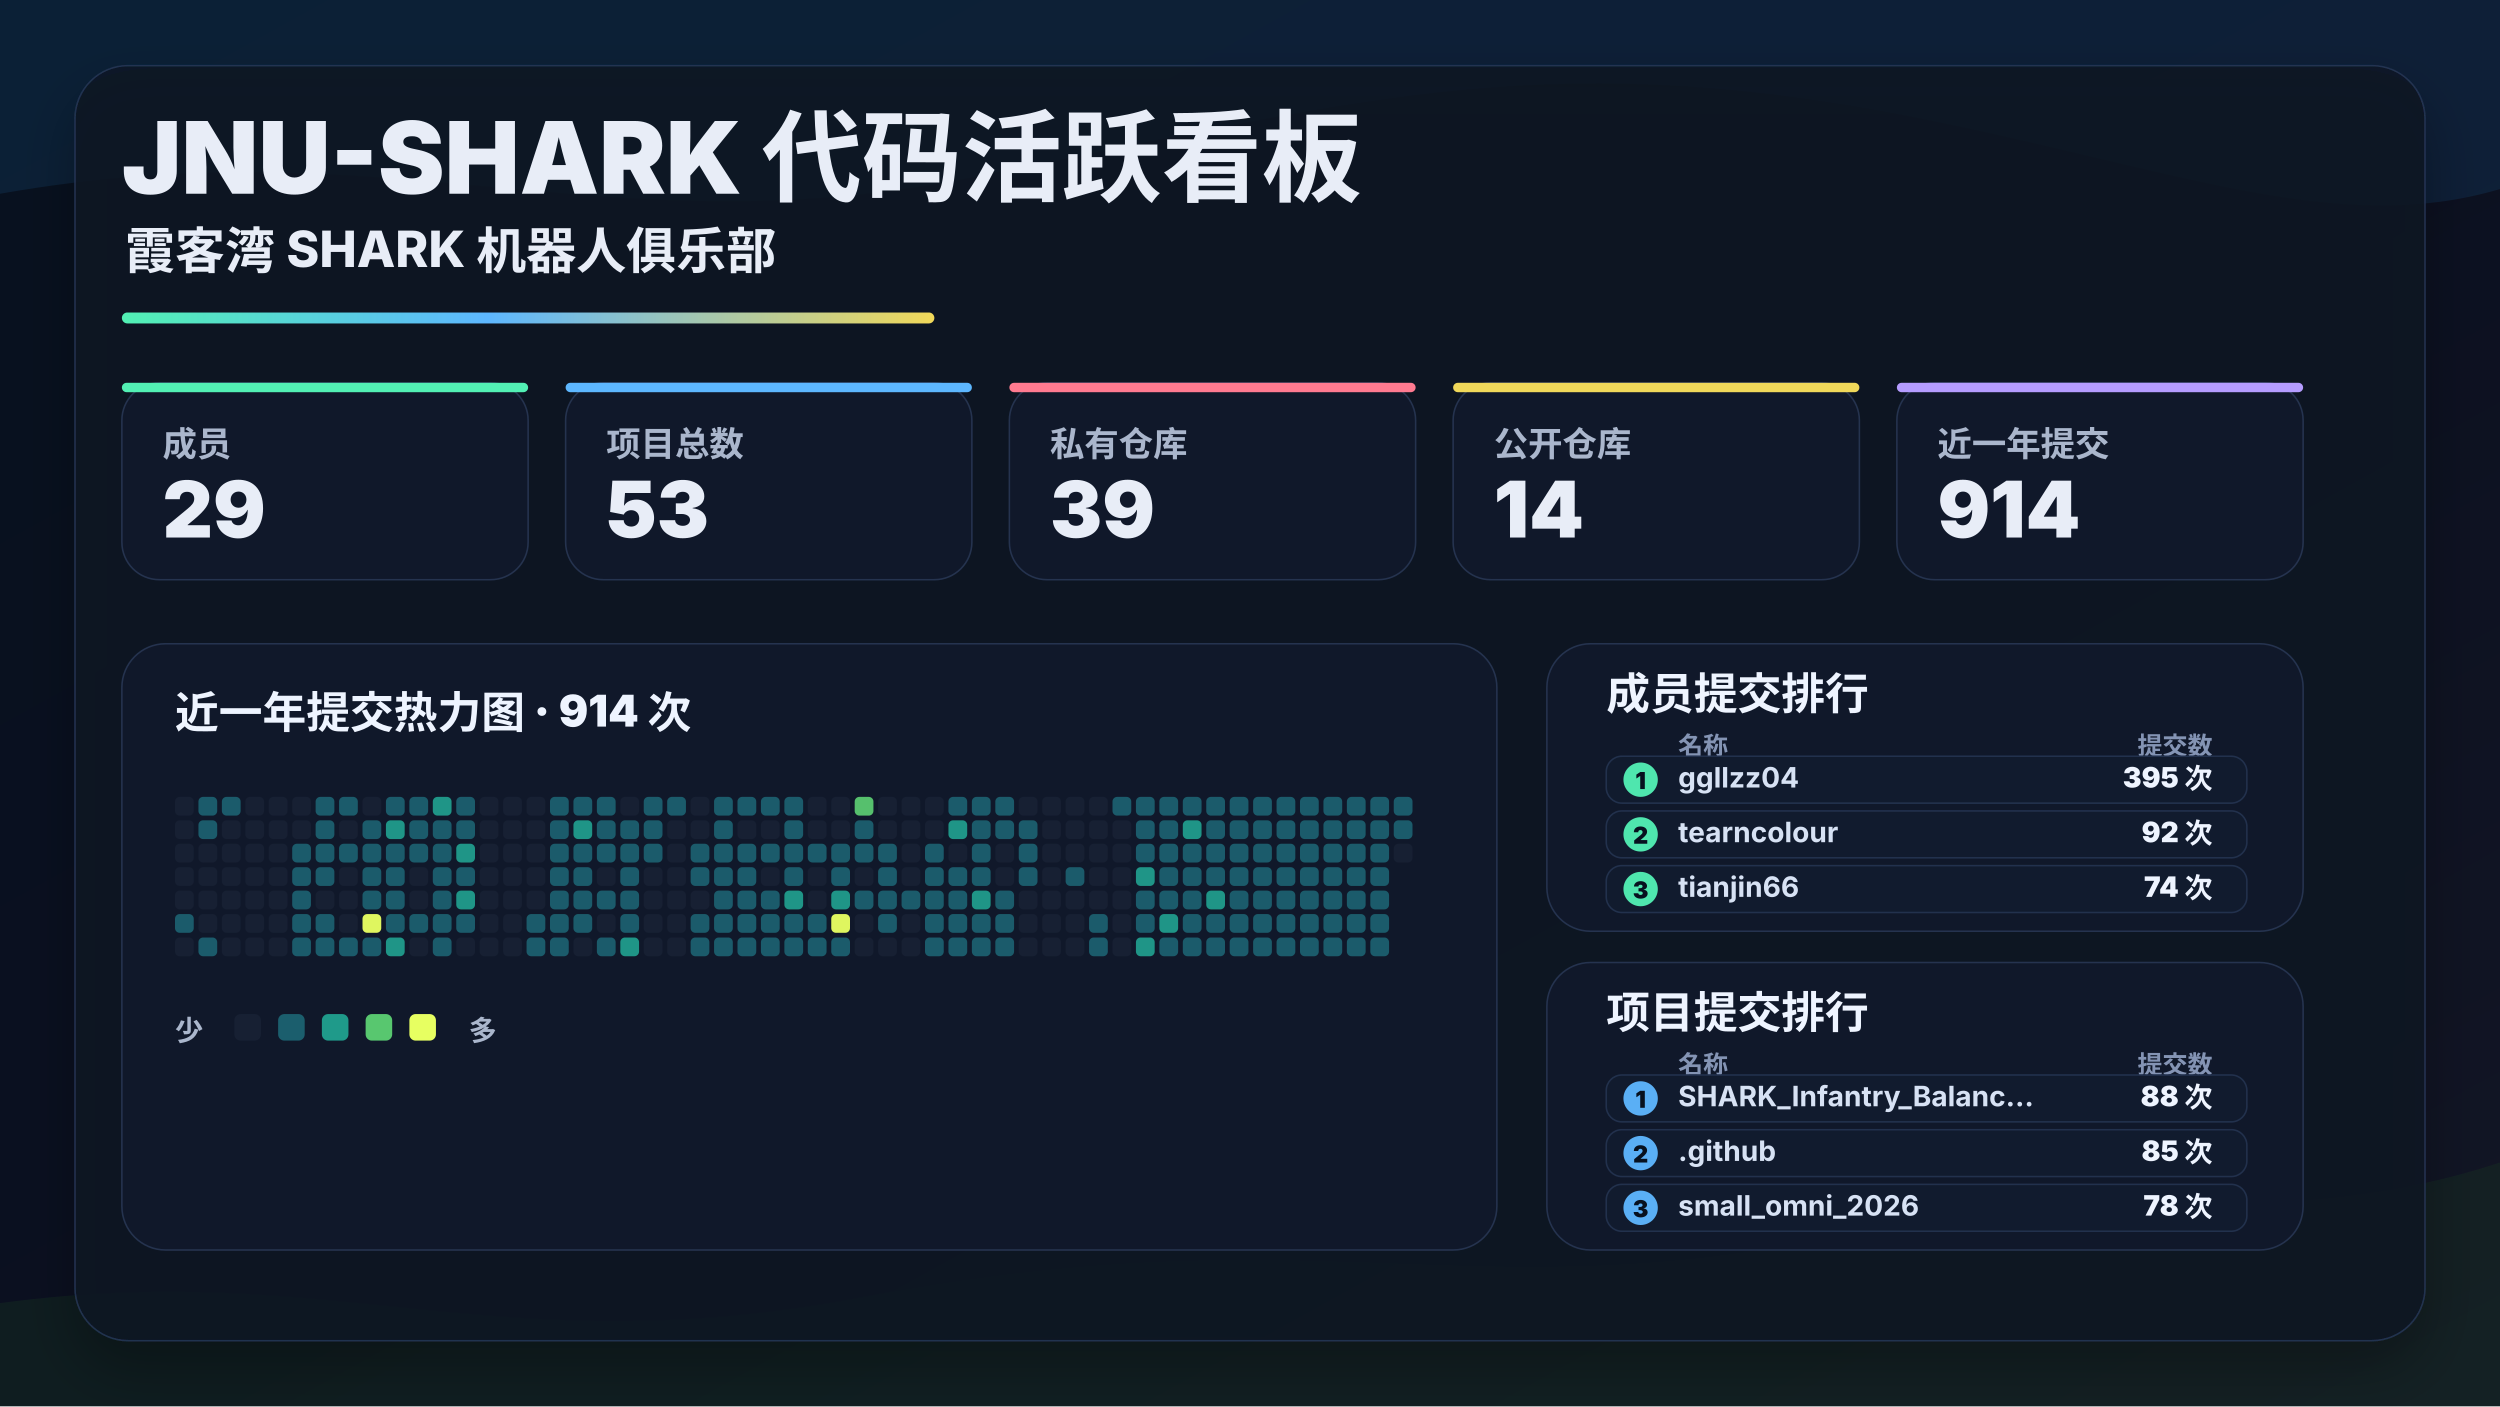
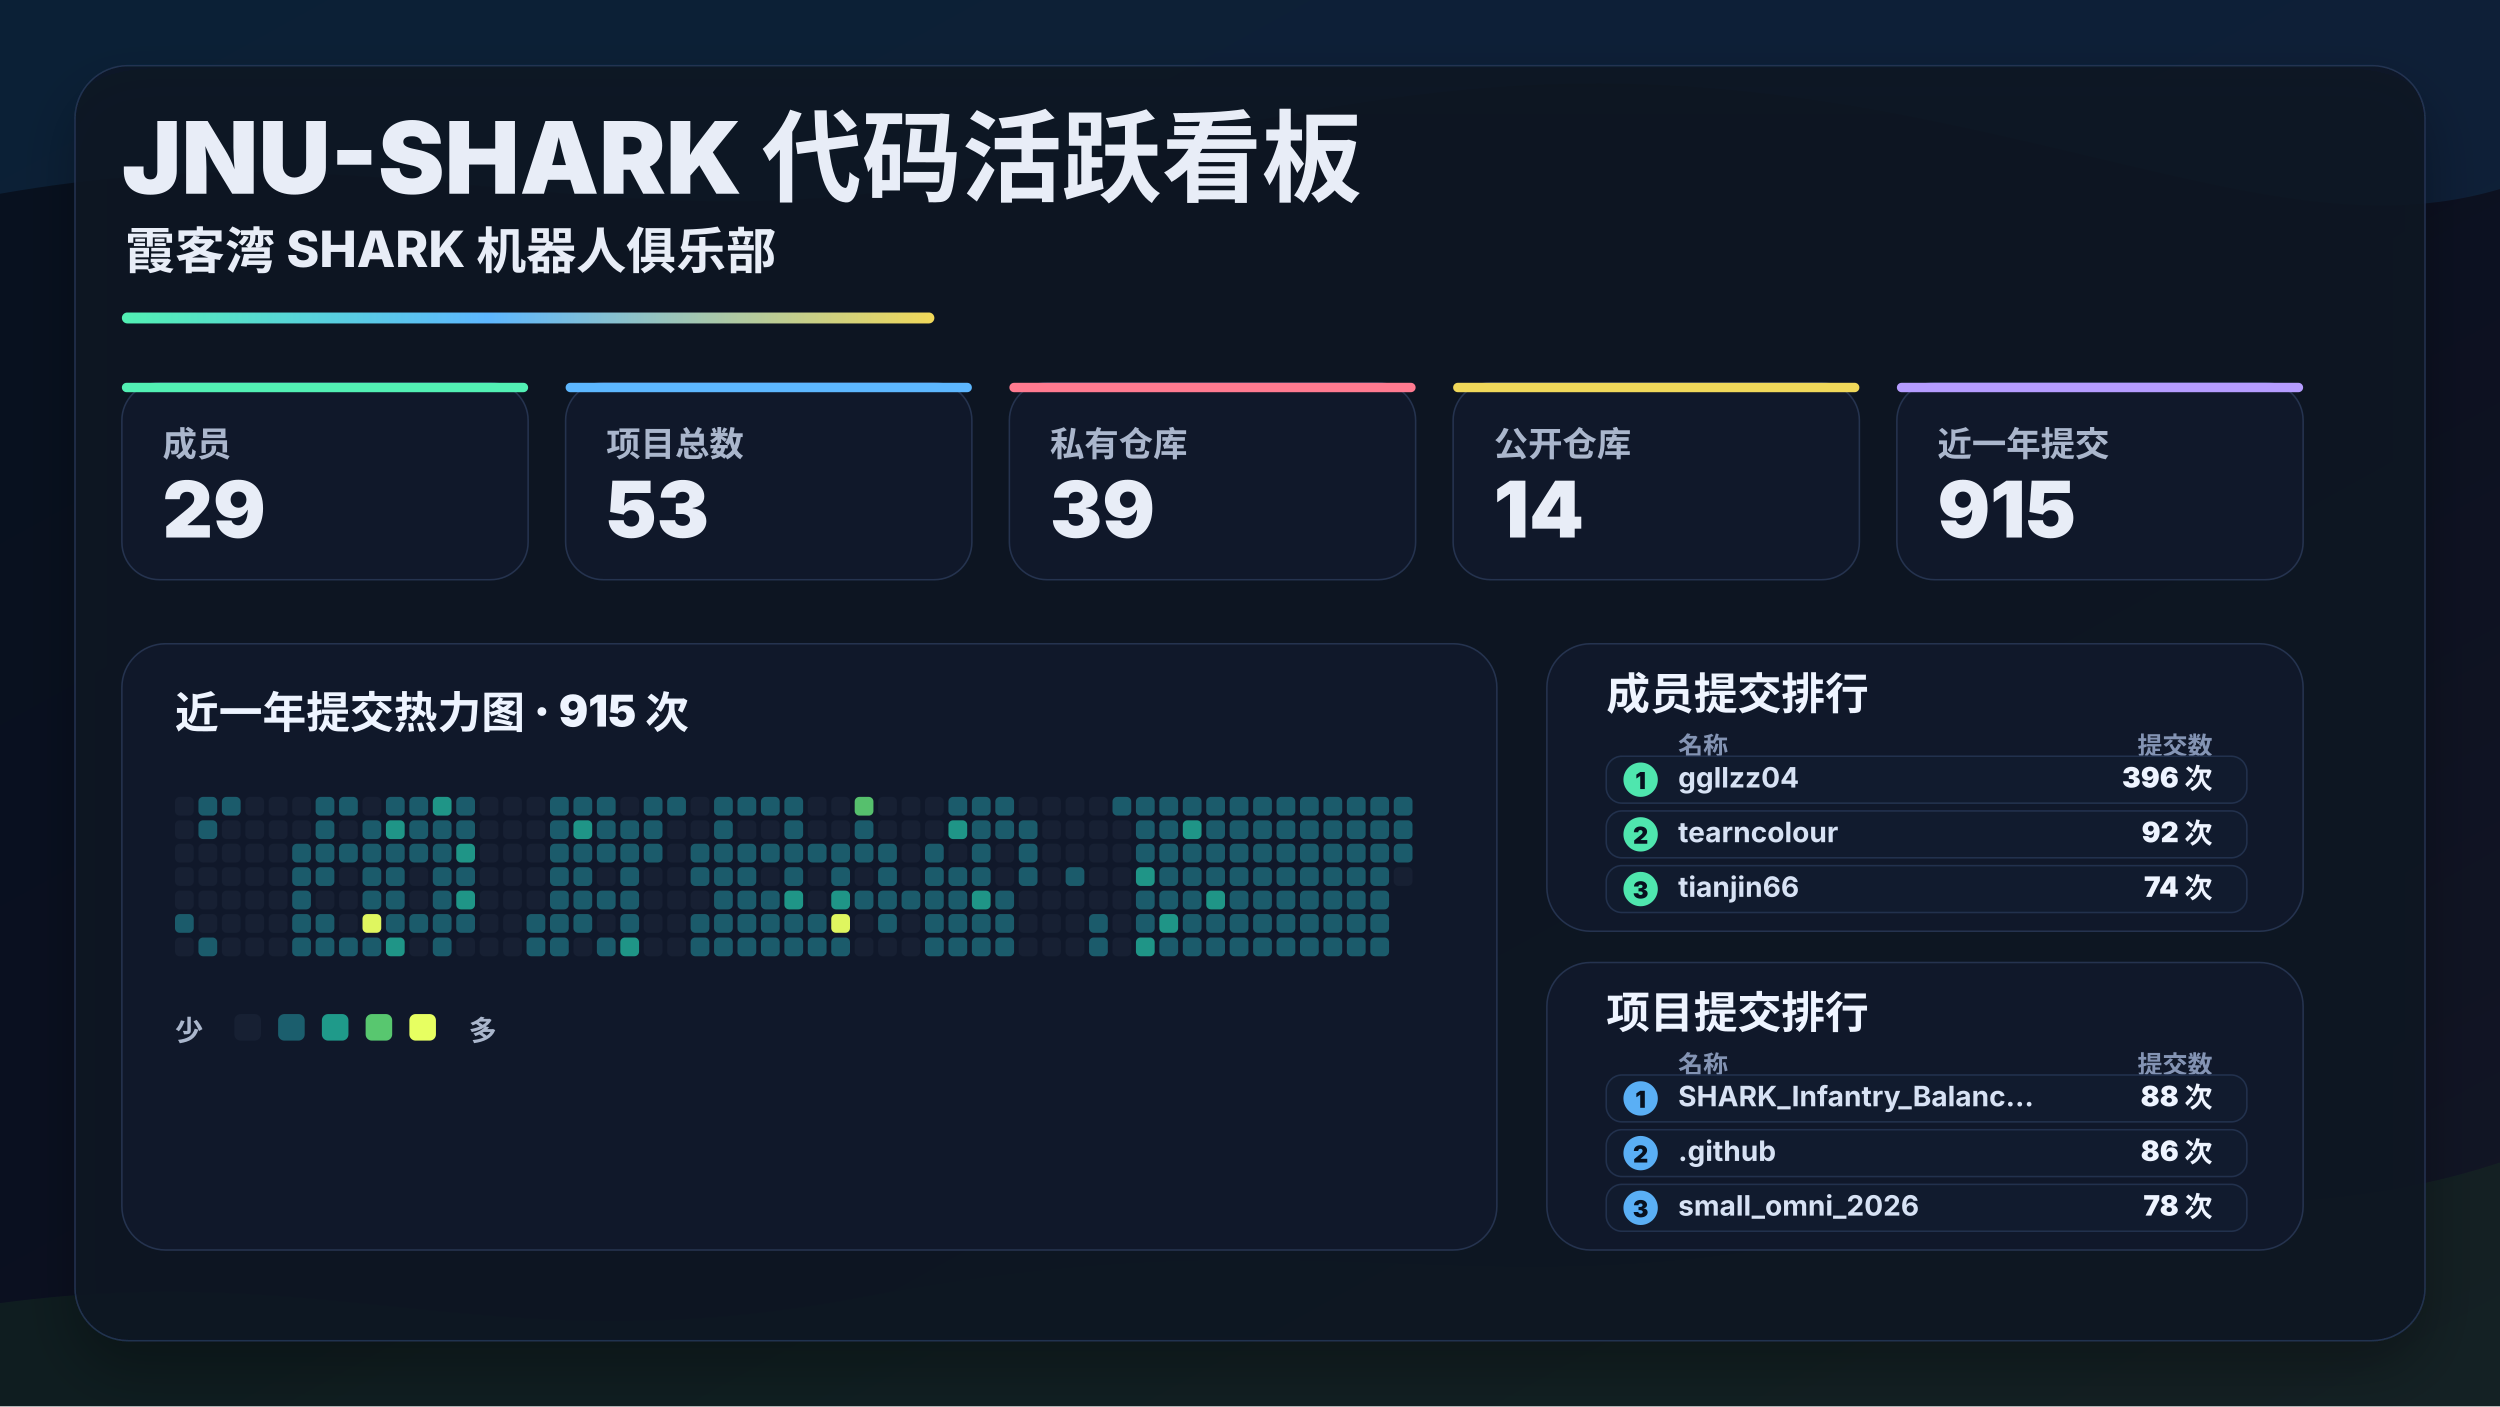
<svg xmlns="http://www.w3.org/2000/svg" width="1600" height="900" viewBox="0 0 1600 900" role="img" aria-labelledby="title desc">
  <defs>
    <linearGradient id="bg" x1="0" y1="0" x2="1" y2="1">
      <stop offset="0" stop-color="#07111f" />
      <stop offset="0.52" stop-color="#0b1020" />
      <stop offset="1" stop-color="#131625" />
    </linearGradient>
    <linearGradient id="hero" x1="0" y1="0" x2="1" y2="0">
      <stop offset="0" stop-color="#52f0b4" />
      <stop offset="0.45" stop-color="#5db7ff" />
      <stop offset="1" stop-color="#f0d85a" />
    </linearGradient>
    <filter id="softShadow" x="-10%" y="-10%" width="120%" height="120%">
      <feDropShadow dx="0" dy="18" stdDeviation="18" flood-color="#000000" flood-opacity="0.32" />
    </filter>
  </defs>
  <style>
    text { font-family: Inter, ui-sans-serif, system-ui, -apple-system, BlinkMacSystemFont, "Segoe UI", "PingFang SC", "Microsoft YaHei", sans-serif; fill: #e8edf7; }
    .title { font-size: 64px; font-weight: 900; letter-spacing: 0; }
    .subtitle { font-size: 32px; font-weight: 780; fill: #e8edf7; }
    .label { font-size: 22px; fill: #aab6cc; font-weight: 760; }
    .stat { font-size: 50px; font-weight: 900; }
    .section-title { font-size: 28px; font-weight: 860; fill: #eef4ff; }
    .table-head { font-size: 16px; fill: #8494b4; font-weight: 720; }
    .row-name { font-size: 18px; fill: #d7e2f4; font-weight: 720; }
    .row-value { font-size: 18px; fill: #eef4ff; font-weight: 860; }
    .rank { font-size: 15px; fill: #07111f; font-weight: 900; }
    .tiny { font-size: 18px; fill: #aab6cc; font-weight: 620; }
  </style>
  <rect width="1600" height="900" fill="url(#bg)" />
  <path d="M0 124 C250 80 385 160 620 114 C860 67 982 28 1220 74 C1392 108 1495 152 1600 121 L1600 0 L0 0 Z" fill="#12385c" opacity="0.38" />
  <path d="M0 834 C216 805 318 875 553 830 C835 776 935 837 1160 794 C1350 758 1464 789 1600 744 L1600 900 L0 900 Z" fill="#173622" opacity="0.36" />
  <g filter="url(#softShadow)">
    <rect x="48" y="42" width="1504" height="816" rx="34" fill="#0b1324" opacity="0.88" stroke="#263654" />
  </g>
  <text x="78" y="124" class="title">JNU-SHARK 代码活跃看板</text>
  <text x="80" y="172" class="subtitle">霞客湾 SHARK 机器人俱乐部</text>
  <rect x="78" y="200" width="520" height="7" rx="3.5" fill="url(#hero)" />
  <g>
    <rect x="78" y="245" width="260" height="126" rx="24" fill="#10182a" stroke="#25334f" />
    <rect x="78" y="245" width="260" height="6" rx="3" fill="#52f0b4" />
    <text x="104" y="292" class="label">成员</text>
    <text x="104" y="344" class="stat">29</text>
  </g>
  <g>
    <rect x="362" y="245" width="260" height="126" rx="24" fill="#10182a" stroke="#25334f" />
    <rect x="362" y="245" width="260" height="6" rx="3" fill="#5db7ff" />
    <text x="388" y="292" class="label">项目总数</text>
    <text x="388" y="344" class="stat">53</text>
  </g>
  <g>
    <rect x="646" y="245" width="260" height="126" rx="24" fill="#10182a" stroke="#25334f" />
    <rect x="646" y="245" width="260" height="6" rx="3" fill="#ff7a90" />
    <text x="672" y="292" class="label">私有仓库</text>
    <text x="672" y="344" class="stat">39</text>
  </g>
  <g>
    <rect x="930" y="245" width="260" height="126" rx="24" fill="#10182a" stroke="#25334f" />
    <rect x="930" y="245" width="260" height="6" rx="3" fill="#f0d85a" />
    <text x="956" y="292" class="label">公开仓库</text>
    <text x="956" y="344" class="stat">14</text>
  </g>
  <g>
    <rect x="1214" y="245" width="260" height="126" rx="24" fill="#10182a" stroke="#25334f" />
    <rect x="1214" y="245" width="260" height="6" rx="3" fill="#b59cff" />
    <text x="1240" y="292" class="label">近一年提交</text>
-     <text x="1240" y="344" class="stat">914</text>
+     <text x="1240" y="344" class="stat">915</text>
  </g>
  <rect x="78" y="412" width="880" height="388" rx="28" fill="#10182a" stroke="#25334f" />
-   <text x="112" y="466" class="section-title">近一年提交热力图 · 914 次</text>
+   <text x="112" y="466" class="section-title">近一年提交热力图 · 915 次</text>
  <rect x="112" y="510" width="12" height="12" rx="3" fill="#172033" opacity="0.96" />
  <rect x="112" y="525" width="12" height="12" rx="3" fill="#172033" opacity="0.96" />
  <rect x="112" y="540" width="12" height="12" rx="3" fill="#172033" opacity="0.96" />
  <rect x="112" y="555" width="12" height="12" rx="3" fill="#172033" opacity="0.96" />
  <rect x="112" y="570" width="12" height="12" rx="3" fill="#172033" opacity="0.96" />
  <rect x="112" y="585" width="12" height="12" rx="3" fill="#1b5e6d" opacity="0.96" />
  <rect x="112" y="600" width="12" height="12" rx="3" fill="#172033" opacity="0.96" />
  <rect x="127" y="510" width="12" height="12" rx="3" fill="#1b5e6d" opacity="0.96" />
  <rect x="127" y="525" width="12" height="12" rx="3" fill="#1b5e6d" opacity="0.96" />
  <rect x="127" y="540" width="12" height="12" rx="3" fill="#172033" opacity="0.96" />
  <rect x="127" y="555" width="12" height="12" rx="3" fill="#172033" opacity="0.96" />
  <rect x="127" y="570" width="12" height="12" rx="3" fill="#172033" opacity="0.96" />
  <rect x="127" y="585" width="12" height="12" rx="3" fill="#172033" opacity="0.96" />
  <rect x="127" y="600" width="12" height="12" rx="3" fill="#1b5e6d" opacity="0.96" />
  <rect x="142" y="510" width="12" height="12" rx="3" fill="#1b5e6d" opacity="0.96" />
  <rect x="142" y="525" width="12" height="12" rx="3" fill="#172033" opacity="0.96" />
  <rect x="142" y="540" width="12" height="12" rx="3" fill="#172033" opacity="0.96" />
  <rect x="142" y="555" width="12" height="12" rx="3" fill="#172033" opacity="0.96" />
  <rect x="142" y="570" width="12" height="12" rx="3" fill="#172033" opacity="0.96" />
  <rect x="142" y="585" width="12" height="12" rx="3" fill="#172033" opacity="0.96" />
  <rect x="142" y="600" width="12" height="12" rx="3" fill="#172033" opacity="0.96" />
  <rect x="157" y="510" width="12" height="12" rx="3" fill="#172033" opacity="0.96" />
  <rect x="157" y="525" width="12" height="12" rx="3" fill="#172033" opacity="0.96" />
  <rect x="157" y="540" width="12" height="12" rx="3" fill="#172033" opacity="0.96" />
  <rect x="157" y="555" width="12" height="12" rx="3" fill="#172033" opacity="0.96" />
  <rect x="157" y="570" width="12" height="12" rx="3" fill="#172033" opacity="0.96" />
  <rect x="157" y="585" width="12" height="12" rx="3" fill="#172033" opacity="0.96" />
  <rect x="157" y="600" width="12" height="12" rx="3" fill="#172033" opacity="0.96" />
  <rect x="172" y="510" width="12" height="12" rx="3" fill="#172033" opacity="0.96" />
  <rect x="172" y="525" width="12" height="12" rx="3" fill="#172033" opacity="0.96" />
  <rect x="172" y="540" width="12" height="12" rx="3" fill="#172033" opacity="0.96" />
  <rect x="172" y="555" width="12" height="12" rx="3" fill="#172033" opacity="0.96" />
  <rect x="172" y="570" width="12" height="12" rx="3" fill="#172033" opacity="0.96" />
  <rect x="172" y="585" width="12" height="12" rx="3" fill="#172033" opacity="0.96" />
  <rect x="172" y="600" width="12" height="12" rx="3" fill="#172033" opacity="0.96" />
  <rect x="187" y="510" width="12" height="12" rx="3" fill="#172033" opacity="0.96" />
  <rect x="187" y="525" width="12" height="12" rx="3" fill="#172033" opacity="0.96" />
  <rect x="187" y="540" width="12" height="12" rx="3" fill="#1b5e6d" opacity="0.96" />
  <rect x="187" y="555" width="12" height="12" rx="3" fill="#1b5e6d" opacity="0.96" />
  <rect x="187" y="570" width="12" height="12" rx="3" fill="#1b5e6d" opacity="0.96" />
  <rect x="187" y="585" width="12" height="12" rx="3" fill="#1b5e6d" opacity="0.96" />
  <rect x="187" y="600" width="12" height="12" rx="3" fill="#1b5e6d" opacity="0.96" />
  <rect x="202" y="510" width="12" height="12" rx="3" fill="#1b5e6d" opacity="0.96" />
  <rect x="202" y="525" width="12" height="12" rx="3" fill="#1b5e6d" opacity="0.96" />
  <rect x="202" y="540" width="12" height="12" rx="3" fill="#1b5e6d" opacity="0.96" />
  <rect x="202" y="555" width="12" height="12" rx="3" fill="#1b5e6d" opacity="0.96" />
  <rect x="202" y="570" width="12" height="12" rx="3" fill="#172033" opacity="0.96" />
  <rect x="202" y="585" width="12" height="12" rx="3" fill="#1b5e6d" opacity="0.96" />
  <rect x="202" y="600" width="12" height="12" rx="3" fill="#1b5e6d" opacity="0.96" />
  <rect x="217" y="510" width="12" height="12" rx="3" fill="#1b5e6d" opacity="0.96" />
  <rect x="217" y="525" width="12" height="12" rx="3" fill="#172033" opacity="0.96" />
  <rect x="217" y="540" width="12" height="12" rx="3" fill="#1b5e6d" opacity="0.96" />
  <rect x="217" y="555" width="12" height="12" rx="3" fill="#172033" opacity="0.96" />
  <rect x="217" y="570" width="12" height="12" rx="3" fill="#172033" opacity="0.96" />
  <rect x="217" y="585" width="12" height="12" rx="3" fill="#172033" opacity="0.96" />
  <rect x="217" y="600" width="12" height="12" rx="3" fill="#1b5e6d" opacity="0.96" />
  <rect x="232" y="510" width="12" height="12" rx="3" fill="#172033" opacity="0.96" />
  <rect x="232" y="525" width="12" height="12" rx="3" fill="#1b5e6d" opacity="0.96" />
  <rect x="232" y="540" width="12" height="12" rx="3" fill="#1b5e6d" opacity="0.96" />
  <rect x="232" y="555" width="12" height="12" rx="3" fill="#1b5e6d" opacity="0.96" />
  <rect x="232" y="570" width="12" height="12" rx="3" fill="#1b5e6d" opacity="0.96" />
  <rect x="232" y="585" width="12" height="12" rx="3" fill="#e7ff61" opacity="0.96" />
  <rect x="232" y="600" width="12" height="12" rx="3" fill="#1b5e6d" opacity="0.96" />
  <rect x="247" y="510" width="12" height="12" rx="3" fill="#1b5e6d" opacity="0.96" />
  <rect x="247" y="525" width="12" height="12" rx="3" fill="#1f9a8a" opacity="0.96" />
  <rect x="247" y="540" width="12" height="12" rx="3" fill="#1b5e6d" opacity="0.96" />
  <rect x="247" y="555" width="12" height="12" rx="3" fill="#1b5e6d" opacity="0.96" />
  <rect x="247" y="570" width="12" height="12" rx="3" fill="#1b5e6d" opacity="0.96" />
  <rect x="247" y="585" width="12" height="12" rx="3" fill="#1b5e6d" opacity="0.96" />
  <rect x="247" y="600" width="12" height="12" rx="3" fill="#1f9a8a" opacity="0.96" />
  <rect x="262" y="510" width="12" height="12" rx="3" fill="#1b5e6d" opacity="0.96" />
  <rect x="262" y="525" width="12" height="12" rx="3" fill="#1b5e6d" opacity="0.96" />
  <rect x="262" y="540" width="12" height="12" rx="3" fill="#1b5e6d" opacity="0.96" />
  <rect x="262" y="555" width="12" height="12" rx="3" fill="#172033" opacity="0.96" />
  <rect x="262" y="570" width="12" height="12" rx="3" fill="#172033" opacity="0.96" />
  <rect x="262" y="585" width="12" height="12" rx="3" fill="#1b5e6d" opacity="0.96" />
  <rect x="262" y="600" width="12" height="12" rx="3" fill="#172033" opacity="0.96" />
  <rect x="277" y="510" width="12" height="12" rx="3" fill="#1f9a8a" opacity="0.96" />
  <rect x="277" y="525" width="12" height="12" rx="3" fill="#1b5e6d" opacity="0.96" />
  <rect x="277" y="540" width="12" height="12" rx="3" fill="#1b5e6d" opacity="0.96" />
  <rect x="277" y="555" width="12" height="12" rx="3" fill="#1b5e6d" opacity="0.96" />
  <rect x="277" y="570" width="12" height="12" rx="3" fill="#1b5e6d" opacity="0.96" />
  <rect x="277" y="585" width="12" height="12" rx="3" fill="#1b5e6d" opacity="0.96" />
  <rect x="277" y="600" width="12" height="12" rx="3" fill="#1b5e6d" opacity="0.96" />
  <rect x="292" y="510" width="12" height="12" rx="3" fill="#1b5e6d" opacity="0.96" />
  <rect x="292" y="525" width="12" height="12" rx="3" fill="#1b5e6d" opacity="0.96" />
  <rect x="292" y="540" width="12" height="12" rx="3" fill="#1f9a8a" opacity="0.96" />
  <rect x="292" y="555" width="12" height="12" rx="3" fill="#1b5e6d" opacity="0.96" />
  <rect x="292" y="570" width="12" height="12" rx="3" fill="#1f9a8a" opacity="0.96" />
  <rect x="292" y="585" width="12" height="12" rx="3" fill="#1b5e6d" opacity="0.96" />
  <rect x="292" y="600" width="12" height="12" rx="3" fill="#172033" opacity="0.96" />
  <rect x="307" y="510" width="12" height="12" rx="3" fill="#172033" opacity="0.96" />
  <rect x="307" y="525" width="12" height="12" rx="3" fill="#172033" opacity="0.96" />
  <rect x="307" y="540" width="12" height="12" rx="3" fill="#172033" opacity="0.96" />
  <rect x="307" y="555" width="12" height="12" rx="3" fill="#172033" opacity="0.96" />
  <rect x="307" y="570" width="12" height="12" rx="3" fill="#172033" opacity="0.96" />
  <rect x="307" y="585" width="12" height="12" rx="3" fill="#172033" opacity="0.96" />
  <rect x="307" y="600" width="12" height="12" rx="3" fill="#172033" opacity="0.96" />
  <rect x="322" y="510" width="12" height="12" rx="3" fill="#172033" opacity="0.96" />
  <rect x="322" y="525" width="12" height="12" rx="3" fill="#172033" opacity="0.96" />
  <rect x="322" y="540" width="12" height="12" rx="3" fill="#172033" opacity="0.96" />
  <rect x="322" y="555" width="12" height="12" rx="3" fill="#172033" opacity="0.96" />
  <rect x="322" y="570" width="12" height="12" rx="3" fill="#172033" opacity="0.96" />
  <rect x="322" y="585" width="12" height="12" rx="3" fill="#172033" opacity="0.96" />
  <rect x="322" y="600" width="12" height="12" rx="3" fill="#172033" opacity="0.96" />
  <rect x="337" y="510" width="12" height="12" rx="3" fill="#172033" opacity="0.96" />
  <rect x="337" y="525" width="12" height="12" rx="3" fill="#172033" opacity="0.96" />
  <rect x="337" y="540" width="12" height="12" rx="3" fill="#172033" opacity="0.96" />
  <rect x="337" y="555" width="12" height="12" rx="3" fill="#172033" opacity="0.96" />
  <rect x="337" y="570" width="12" height="12" rx="3" fill="#172033" opacity="0.96" />
  <rect x="337" y="585" width="12" height="12" rx="3" fill="#1b5e6d" opacity="0.96" />
  <rect x="337" y="600" width="12" height="12" rx="3" fill="#1b5e6d" opacity="0.96" />
  <rect x="352" y="510" width="12" height="12" rx="3" fill="#1b5e6d" opacity="0.96" />
  <rect x="352" y="525" width="12" height="12" rx="3" fill="#1b5e6d" opacity="0.96" />
  <rect x="352" y="540" width="12" height="12" rx="3" fill="#1b5e6d" opacity="0.96" />
  <rect x="352" y="555" width="12" height="12" rx="3" fill="#1b5e6d" opacity="0.96" />
  <rect x="352" y="570" width="12" height="12" rx="3" fill="#1b5e6d" opacity="0.96" />
  <rect x="352" y="585" width="12" height="12" rx="3" fill="#1b5e6d" opacity="0.96" />
  <rect x="352" y="600" width="12" height="12" rx="3" fill="#1b5e6d" opacity="0.96" />
  <rect x="367" y="510" width="12" height="12" rx="3" fill="#1b5e6d" opacity="0.96" />
  <rect x="367" y="525" width="12" height="12" rx="3" fill="#1f9a8a" opacity="0.96" />
  <rect x="367" y="540" width="12" height="12" rx="3" fill="#1b5e6d" opacity="0.96" />
  <rect x="367" y="555" width="12" height="12" rx="3" fill="#1b5e6d" opacity="0.96" />
  <rect x="367" y="570" width="12" height="12" rx="3" fill="#1b5e6d" opacity="0.96" />
  <rect x="367" y="585" width="12" height="12" rx="3" fill="#1b5e6d" opacity="0.96" />
  <rect x="367" y="600" width="12" height="12" rx="3" fill="#172033" opacity="0.96" />
  <rect x="382" y="510" width="12" height="12" rx="3" fill="#1b5e6d" opacity="0.96" />
  <rect x="382" y="525" width="12" height="12" rx="3" fill="#1b5e6d" opacity="0.96" />
  <rect x="382" y="540" width="12" height="12" rx="3" fill="#1b5e6d" opacity="0.96" />
  <rect x="382" y="555" width="12" height="12" rx="3" fill="#172033" opacity="0.96" />
  <rect x="382" y="570" width="12" height="12" rx="3" fill="#1b5e6d" opacity="0.96" />
  <rect x="382" y="585" width="12" height="12" rx="3" fill="#172033" opacity="0.96" />
  <rect x="382" y="600" width="12" height="12" rx="3" fill="#1b5e6d" opacity="0.96" />
  <rect x="397" y="510" width="12" height="12" rx="3" fill="#172033" opacity="0.96" />
  <rect x="397" y="525" width="12" height="12" rx="3" fill="#1b5e6d" opacity="0.96" />
  <rect x="397" y="540" width="12" height="12" rx="3" fill="#1b5e6d" opacity="0.96" />
  <rect x="397" y="555" width="12" height="12" rx="3" fill="#1b5e6d" opacity="0.96" />
  <rect x="397" y="570" width="12" height="12" rx="3" fill="#1b5e6d" opacity="0.96" />
  <rect x="397" y="585" width="12" height="12" rx="3" fill="#1b5e6d" opacity="0.96" />
  <rect x="397" y="600" width="12" height="12" rx="3" fill="#1f9a8a" opacity="0.96" />
  <rect x="412" y="510" width="12" height="12" rx="3" fill="#1b5e6d" opacity="0.96" />
  <rect x="412" y="525" width="12" height="12" rx="3" fill="#1b5e6d" opacity="0.96" />
  <rect x="412" y="540" width="12" height="12" rx="3" fill="#1b5e6d" opacity="0.96" />
  <rect x="412" y="555" width="12" height="12" rx="3" fill="#172033" opacity="0.96" />
  <rect x="412" y="570" width="12" height="12" rx="3" fill="#172033" opacity="0.96" />
  <rect x="412" y="585" width="12" height="12" rx="3" fill="#172033" opacity="0.96" />
  <rect x="412" y="600" width="12" height="12" rx="3" fill="#172033" opacity="0.96" />
  <rect x="427" y="510" width="12" height="12" rx="3" fill="#1b5e6d" opacity="0.96" />
  <rect x="427" y="525" width="12" height="12" rx="3" fill="#172033" opacity="0.96" />
  <rect x="427" y="540" width="12" height="12" rx="3" fill="#172033" opacity="0.96" />
  <rect x="427" y="555" width="12" height="12" rx="3" fill="#172033" opacity="0.96" />
  <rect x="427" y="570" width="12" height="12" rx="3" fill="#172033" opacity="0.96" />
  <rect x="427" y="585" width="12" height="12" rx="3" fill="#172033" opacity="0.96" />
  <rect x="427" y="600" width="12" height="12" rx="3" fill="#172033" opacity="0.96" />
  <rect x="442" y="510" width="12" height="12" rx="3" fill="#172033" opacity="0.96" />
  <rect x="442" y="525" width="12" height="12" rx="3" fill="#172033" opacity="0.96" />
  <rect x="442" y="540" width="12" height="12" rx="3" fill="#1b5e6d" opacity="0.96" />
  <rect x="442" y="555" width="12" height="12" rx="3" fill="#1b5e6d" opacity="0.96" />
  <rect x="442" y="570" width="12" height="12" rx="3" fill="#172033" opacity="0.96" />
  <rect x="442" y="585" width="12" height="12" rx="3" fill="#1b5e6d" opacity="0.96" />
  <rect x="442" y="600" width="12" height="12" rx="3" fill="#1b5e6d" opacity="0.96" />
  <rect x="457" y="510" width="12" height="12" rx="3" fill="#1b5e6d" opacity="0.96" />
  <rect x="457" y="525" width="12" height="12" rx="3" fill="#1b5e6d" opacity="0.96" />
  <rect x="457" y="540" width="12" height="12" rx="3" fill="#1b5e6d" opacity="0.96" />
  <rect x="457" y="555" width="12" height="12" rx="3" fill="#1b5e6d" opacity="0.96" />
  <rect x="457" y="570" width="12" height="12" rx="3" fill="#1b5e6d" opacity="0.96" />
  <rect x="457" y="585" width="12" height="12" rx="3" fill="#1b5e6d" opacity="0.96" />
  <rect x="457" y="600" width="12" height="12" rx="3" fill="#1b5e6d" opacity="0.96" />
  <rect x="472" y="510" width="12" height="12" rx="3" fill="#1b5e6d" opacity="0.96" />
  <rect x="472" y="525" width="12" height="12" rx="3" fill="#172033" opacity="0.96" />
  <rect x="472" y="540" width="12" height="12" rx="3" fill="#1b5e6d" opacity="0.96" />
  <rect x="472" y="555" width="12" height="12" rx="3" fill="#1b5e6d" opacity="0.96" />
  <rect x="472" y="570" width="12" height="12" rx="3" fill="#1b5e6d" opacity="0.96" />
  <rect x="472" y="585" width="12" height="12" rx="3" fill="#1b5e6d" opacity="0.96" />
  <rect x="472" y="600" width="12" height="12" rx="3" fill="#1b5e6d" opacity="0.96" />
  <rect x="487" y="510" width="12" height="12" rx="3" fill="#1b5e6d" opacity="0.96" />
  <rect x="487" y="525" width="12" height="12" rx="3" fill="#172033" opacity="0.96" />
  <rect x="487" y="540" width="12" height="12" rx="3" fill="#1b5e6d" opacity="0.96" />
  <rect x="487" y="555" width="12" height="12" rx="3" fill="#172033" opacity="0.96" />
  <rect x="487" y="570" width="12" height="12" rx="3" fill="#1b5e6d" opacity="0.96" />
  <rect x="487" y="585" width="12" height="12" rx="3" fill="#1b5e6d" opacity="0.96" />
  <rect x="487" y="600" width="12" height="12" rx="3" fill="#1b5e6d" opacity="0.96" />
  <rect x="502" y="510" width="12" height="12" rx="3" fill="#1b5e6d" opacity="0.96" />
  <rect x="502" y="525" width="12" height="12" rx="3" fill="#1b5e6d" opacity="0.96" />
  <rect x="502" y="540" width="12" height="12" rx="3" fill="#1b5e6d" opacity="0.96" />
  <rect x="502" y="555" width="12" height="12" rx="3" fill="#1b5e6d" opacity="0.96" />
  <rect x="502" y="570" width="12" height="12" rx="3" fill="#1f9a8a" opacity="0.96" />
  <rect x="502" y="585" width="12" height="12" rx="3" fill="#1b5e6d" opacity="0.96" />
  <rect x="502" y="600" width="12" height="12" rx="3" fill="#1b5e6d" opacity="0.96" />
  <rect x="517" y="510" width="12" height="12" rx="3" fill="#172033" opacity="0.96" />
  <rect x="517" y="525" width="12" height="12" rx="3" fill="#172033" opacity="0.96" />
  <rect x="517" y="540" width="12" height="12" rx="3" fill="#1b5e6d" opacity="0.96" />
  <rect x="517" y="555" width="12" height="12" rx="3" fill="#172033" opacity="0.96" />
  <rect x="517" y="570" width="12" height="12" rx="3" fill="#172033" opacity="0.96" />
  <rect x="517" y="585" width="12" height="12" rx="3" fill="#1b5e6d" opacity="0.96" />
  <rect x="517" y="600" width="12" height="12" rx="3" fill="#1b5e6d" opacity="0.96" />
  <rect x="532" y="510" width="12" height="12" rx="3" fill="#172033" opacity="0.96" />
  <rect x="532" y="525" width="12" height="12" rx="3" fill="#172033" opacity="0.96" />
  <rect x="532" y="540" width="12" height="12" rx="3" fill="#1b5e6d" opacity="0.96" />
  <rect x="532" y="555" width="12" height="12" rx="3" fill="#1b5e6d" opacity="0.96" />
  <rect x="532" y="570" width="12" height="12" rx="3" fill="#1f9a8a" opacity="0.96" />
  <rect x="532" y="585" width="12" height="12" rx="3" fill="#e7ff61" opacity="0.96" />
  <rect x="532" y="600" width="12" height="12" rx="3" fill="#1b5e6d" opacity="0.96" />
  <rect x="547" y="510" width="12" height="12" rx="3" fill="#58c76f" opacity="0.96" />
  <rect x="547" y="525" width="12" height="12" rx="3" fill="#1b5e6d" opacity="0.96" />
  <rect x="547" y="540" width="12" height="12" rx="3" fill="#1b5e6d" opacity="0.96" />
  <rect x="547" y="555" width="12" height="12" rx="3" fill="#172033" opacity="0.96" />
  <rect x="547" y="570" width="12" height="12" rx="3" fill="#1b5e6d" opacity="0.96" />
  <rect x="547" y="585" width="12" height="12" rx="3" fill="#172033" opacity="0.96" />
  <rect x="547" y="600" width="12" height="12" rx="3" fill="#172033" opacity="0.96" />
  <rect x="562" y="510" width="12" height="12" rx="3" fill="#172033" opacity="0.96" />
  <rect x="562" y="525" width="12" height="12" rx="3" fill="#172033" opacity="0.96" />
  <rect x="562" y="540" width="12" height="12" rx="3" fill="#1b5e6d" opacity="0.96" />
  <rect x="562" y="555" width="12" height="12" rx="3" fill="#1b5e6d" opacity="0.96" />
  <rect x="562" y="570" width="12" height="12" rx="3" fill="#1b5e6d" opacity="0.96" />
  <rect x="562" y="585" width="12" height="12" rx="3" fill="#1b5e6d" opacity="0.96" />
  <rect x="562" y="600" width="12" height="12" rx="3" fill="#172033" opacity="0.96" />
  <rect x="577" y="510" width="12" height="12" rx="3" fill="#172033" opacity="0.96" />
  <rect x="577" y="525" width="12" height="12" rx="3" fill="#172033" opacity="0.96" />
  <rect x="577" y="540" width="12" height="12" rx="3" fill="#172033" opacity="0.96" />
  <rect x="577" y="555" width="12" height="12" rx="3" fill="#172033" opacity="0.96" />
  <rect x="577" y="570" width="12" height="12" rx="3" fill="#1b5e6d" opacity="0.96" />
  <rect x="577" y="585" width="12" height="12" rx="3" fill="#172033" opacity="0.96" />
  <rect x="577" y="600" width="12" height="12" rx="3" fill="#172033" opacity="0.96" />
  <rect x="592" y="510" width="12" height="12" rx="3" fill="#172033" opacity="0.96" />
  <rect x="592" y="525" width="12" height="12" rx="3" fill="#172033" opacity="0.96" />
  <rect x="592" y="540" width="12" height="12" rx="3" fill="#1b5e6d" opacity="0.96" />
  <rect x="592" y="555" width="12" height="12" rx="3" fill="#1b5e6d" opacity="0.96" />
  <rect x="592" y="570" width="12" height="12" rx="3" fill="#1b5e6d" opacity="0.96" />
  <rect x="592" y="585" width="12" height="12" rx="3" fill="#1b5e6d" opacity="0.96" />
  <rect x="592" y="600" width="12" height="12" rx="3" fill="#1b5e6d" opacity="0.96" />
  <rect x="607" y="510" width="12" height="12" rx="3" fill="#1b5e6d" opacity="0.96" />
  <rect x="607" y="525" width="12" height="12" rx="3" fill="#1f9a8a" opacity="0.96" />
  <rect x="607" y="540" width="12" height="12" rx="3" fill="#172033" opacity="0.96" />
  <rect x="607" y="555" width="12" height="12" rx="3" fill="#1b5e6d" opacity="0.96" />
  <rect x="607" y="570" width="12" height="12" rx="3" fill="#1b5e6d" opacity="0.96" />
  <rect x="607" y="585" width="12" height="12" rx="3" fill="#1b5e6d" opacity="0.96" />
  <rect x="607" y="600" width="12" height="12" rx="3" fill="#1b5e6d" opacity="0.96" />
  <rect x="622" y="510" width="12" height="12" rx="3" fill="#1b5e6d" opacity="0.96" />
  <rect x="622" y="525" width="12" height="12" rx="3" fill="#1b5e6d" opacity="0.96" />
  <rect x="622" y="540" width="12" height="12" rx="3" fill="#1b5e6d" opacity="0.96" />
  <rect x="622" y="555" width="12" height="12" rx="3" fill="#1b5e6d" opacity="0.96" />
  <rect x="622" y="570" width="12" height="12" rx="3" fill="#1f9a8a" opacity="0.96" />
  <rect x="622" y="585" width="12" height="12" rx="3" fill="#1b5e6d" opacity="0.96" />
  <rect x="622" y="600" width="12" height="12" rx="3" fill="#1b5e6d" opacity="0.96" />
  <rect x="637" y="510" width="12" height="12" rx="3" fill="#1b5e6d" opacity="0.96" />
  <rect x="637" y="525" width="12" height="12" rx="3" fill="#1b5e6d" opacity="0.96" />
  <rect x="637" y="540" width="12" height="12" rx="3" fill="#172033" opacity="0.96" />
  <rect x="637" y="555" width="12" height="12" rx="3" fill="#172033" opacity="0.96" />
  <rect x="637" y="570" width="12" height="12" rx="3" fill="#1b5e6d" opacity="0.96" />
  <rect x="637" y="585" width="12" height="12" rx="3" fill="#1b5e6d" opacity="0.96" />
  <rect x="637" y="600" width="12" height="12" rx="3" fill="#1b5e6d" opacity="0.96" />
  <rect x="652" y="510" width="12" height="12" rx="3" fill="#172033" opacity="0.96" />
  <rect x="652" y="525" width="12" height="12" rx="3" fill="#1b5e6d" opacity="0.96" />
  <rect x="652" y="540" width="12" height="12" rx="3" fill="#1b5e6d" opacity="0.96" />
  <rect x="652" y="555" width="12" height="12" rx="3" fill="#1b5e6d" opacity="0.96" />
  <rect x="652" y="570" width="12" height="12" rx="3" fill="#172033" opacity="0.96" />
  <rect x="652" y="585" width="12" height="12" rx="3" fill="#172033" opacity="0.96" />
  <rect x="652" y="600" width="12" height="12" rx="3" fill="#172033" opacity="0.96" />
  <rect x="667" y="510" width="12" height="12" rx="3" fill="#172033" opacity="0.96" />
  <rect x="667" y="525" width="12" height="12" rx="3" fill="#172033" opacity="0.96" />
  <rect x="667" y="540" width="12" height="12" rx="3" fill="#172033" opacity="0.96" />
  <rect x="667" y="555" width="12" height="12" rx="3" fill="#172033" opacity="0.96" />
  <rect x="667" y="570" width="12" height="12" rx="3" fill="#172033" opacity="0.96" />
  <rect x="667" y="585" width="12" height="12" rx="3" fill="#172033" opacity="0.96" />
  <rect x="667" y="600" width="12" height="12" rx="3" fill="#172033" opacity="0.96" />
  <rect x="682" y="510" width="12" height="12" rx="3" fill="#172033" opacity="0.96" />
  <rect x="682" y="525" width="12" height="12" rx="3" fill="#172033" opacity="0.96" />
  <rect x="682" y="540" width="12" height="12" rx="3" fill="#172033" opacity="0.96" />
  <rect x="682" y="555" width="12" height="12" rx="3" fill="#1b5e6d" opacity="0.96" />
  <rect x="682" y="570" width="12" height="12" rx="3" fill="#172033" opacity="0.96" />
  <rect x="682" y="585" width="12" height="12" rx="3" fill="#172033" opacity="0.96" />
  <rect x="682" y="600" width="12" height="12" rx="3" fill="#172033" opacity="0.96" />
  <rect x="697" y="510" width="12" height="12" rx="3" fill="#172033" opacity="0.96" />
  <rect x="697" y="525" width="12" height="12" rx="3" fill="#172033" opacity="0.96" />
  <rect x="697" y="540" width="12" height="12" rx="3" fill="#172033" opacity="0.96" />
  <rect x="697" y="555" width="12" height="12" rx="3" fill="#172033" opacity="0.96" />
  <rect x="697" y="570" width="12" height="12" rx="3" fill="#172033" opacity="0.96" />
  <rect x="697" y="585" width="12" height="12" rx="3" fill="#1b5e6d" opacity="0.96" />
  <rect x="697" y="600" width="12" height="12" rx="3" fill="#1b5e6d" opacity="0.96" />
  <rect x="712" y="510" width="12" height="12" rx="3" fill="#1b5e6d" opacity="0.96" />
  <rect x="712" y="525" width="12" height="12" rx="3" fill="#172033" opacity="0.96" />
  <rect x="712" y="540" width="12" height="12" rx="3" fill="#172033" opacity="0.96" />
  <rect x="712" y="555" width="12" height="12" rx="3" fill="#172033" opacity="0.96" />
  <rect x="712" y="570" width="12" height="12" rx="3" fill="#172033" opacity="0.96" />
  <rect x="712" y="585" width="12" height="12" rx="3" fill="#172033" opacity="0.96" />
  <rect x="712" y="600" width="12" height="12" rx="3" fill="#172033" opacity="0.96" />
  <rect x="727" y="510" width="12" height="12" rx="3" fill="#1b5e6d" opacity="0.96" />
  <rect x="727" y="525" width="12" height="12" rx="3" fill="#1b5e6d" opacity="0.96" />
  <rect x="727" y="540" width="12" height="12" rx="3" fill="#1b5e6d" opacity="0.96" />
  <rect x="727" y="555" width="12" height="12" rx="3" fill="#1f9a8a" opacity="0.96" />
  <rect x="727" y="570" width="12" height="12" rx="3" fill="#1b5e6d" opacity="0.96" />
  <rect x="727" y="585" width="12" height="12" rx="3" fill="#1b5e6d" opacity="0.96" />
  <rect x="727" y="600" width="12" height="12" rx="3" fill="#1f9a8a" opacity="0.96" />
  <rect x="742" y="510" width="12" height="12" rx="3" fill="#1b5e6d" opacity="0.96" />
  <rect x="742" y="525" width="12" height="12" rx="3" fill="#1b5e6d" opacity="0.96" />
  <rect x="742" y="540" width="12" height="12" rx="3" fill="#1b5e6d" opacity="0.96" />
  <rect x="742" y="555" width="12" height="12" rx="3" fill="#1b5e6d" opacity="0.96" />
  <rect x="742" y="570" width="12" height="12" rx="3" fill="#1b5e6d" opacity="0.96" />
  <rect x="742" y="585" width="12" height="12" rx="3" fill="#1f9a8a" opacity="0.96" />
  <rect x="742" y="600" width="12" height="12" rx="3" fill="#1b5e6d" opacity="0.96" />
  <rect x="757" y="510" width="12" height="12" rx="3" fill="#1b5e6d" opacity="0.96" />
  <rect x="757" y="525" width="12" height="12" rx="3" fill="#1f9a8a" opacity="0.96" />
  <rect x="757" y="540" width="12" height="12" rx="3" fill="#1b5e6d" opacity="0.96" />
  <rect x="757" y="555" width="12" height="12" rx="3" fill="#1b5e6d" opacity="0.96" />
  <rect x="757" y="570" width="12" height="12" rx="3" fill="#1b5e6d" opacity="0.96" />
  <rect x="757" y="585" width="12" height="12" rx="3" fill="#1b5e6d" opacity="0.96" />
  <rect x="757" y="600" width="12" height="12" rx="3" fill="#1b5e6d" opacity="0.96" />
  <rect x="772" y="510" width="12" height="12" rx="3" fill="#1b5e6d" opacity="0.96" />
  <rect x="772" y="525" width="12" height="12" rx="3" fill="#1b5e6d" opacity="0.96" />
  <rect x="772" y="540" width="12" height="12" rx="3" fill="#1b5e6d" opacity="0.96" />
  <rect x="772" y="555" width="12" height="12" rx="3" fill="#1b5e6d" opacity="0.96" />
  <rect x="772" y="570" width="12" height="12" rx="3" fill="#1f9a8a" opacity="0.96" />
  <rect x="772" y="585" width="12" height="12" rx="3" fill="#1b5e6d" opacity="0.96" />
  <rect x="772" y="600" width="12" height="12" rx="3" fill="#1b5e6d" opacity="0.96" />
  <rect x="787" y="510" width="12" height="12" rx="3" fill="#1b5e6d" opacity="0.96" />
  <rect x="787" y="525" width="12" height="12" rx="3" fill="#1b5e6d" opacity="0.96" />
  <rect x="787" y="540" width="12" height="12" rx="3" fill="#1b5e6d" opacity="0.96" />
  <rect x="787" y="555" width="12" height="12" rx="3" fill="#1b5e6d" opacity="0.96" />
  <rect x="787" y="570" width="12" height="12" rx="3" fill="#1b5e6d" opacity="0.96" />
  <rect x="787" y="585" width="12" height="12" rx="3" fill="#1b5e6d" opacity="0.96" />
  <rect x="787" y="600" width="12" height="12" rx="3" fill="#1b5e6d" opacity="0.96" />
  <rect x="802" y="510" width="12" height="12" rx="3" fill="#1b5e6d" opacity="0.96" />
  <rect x="802" y="525" width="12" height="12" rx="3" fill="#1b5e6d" opacity="0.96" />
  <rect x="802" y="540" width="12" height="12" rx="3" fill="#1b5e6d" opacity="0.96" />
  <rect x="802" y="555" width="12" height="12" rx="3" fill="#1b5e6d" opacity="0.96" />
  <rect x="802" y="570" width="12" height="12" rx="3" fill="#1b5e6d" opacity="0.96" />
  <rect x="802" y="585" width="12" height="12" rx="3" fill="#1b5e6d" opacity="0.96" />
  <rect x="802" y="600" width="12" height="12" rx="3" fill="#1b5e6d" opacity="0.96" />
  <rect x="817" y="510" width="12" height="12" rx="3" fill="#1b5e6d" opacity="0.96" />
  <rect x="817" y="525" width="12" height="12" rx="3" fill="#1b5e6d" opacity="0.96" />
  <rect x="817" y="540" width="12" height="12" rx="3" fill="#1b5e6d" opacity="0.96" />
  <rect x="817" y="555" width="12" height="12" rx="3" fill="#1b5e6d" opacity="0.96" />
  <rect x="817" y="570" width="12" height="12" rx="3" fill="#1b5e6d" opacity="0.96" />
  <rect x="817" y="585" width="12" height="12" rx="3" fill="#1b5e6d" opacity="0.96" />
  <rect x="817" y="600" width="12" height="12" rx="3" fill="#1b5e6d" opacity="0.96" />
  <rect x="832" y="510" width="12" height="12" rx="3" fill="#1b5e6d" opacity="0.96" />
  <rect x="832" y="525" width="12" height="12" rx="3" fill="#1b5e6d" opacity="0.96" />
  <rect x="832" y="540" width="12" height="12" rx="3" fill="#1b5e6d" opacity="0.96" />
  <rect x="832" y="555" width="12" height="12" rx="3" fill="#1b5e6d" opacity="0.96" />
  <rect x="832" y="570" width="12" height="12" rx="3" fill="#1b5e6d" opacity="0.96" />
  <rect x="832" y="585" width="12" height="12" rx="3" fill="#1b5e6d" opacity="0.96" />
  <rect x="832" y="600" width="12" height="12" rx="3" fill="#1b5e6d" opacity="0.96" />
  <rect x="847" y="510" width="12" height="12" rx="3" fill="#1b5e6d" opacity="0.96" />
  <rect x="847" y="525" width="12" height="12" rx="3" fill="#1b5e6d" opacity="0.96" />
  <rect x="847" y="540" width="12" height="12" rx="3" fill="#1b5e6d" opacity="0.96" />
  <rect x="847" y="555" width="12" height="12" rx="3" fill="#1b5e6d" opacity="0.96" />
  <rect x="847" y="570" width="12" height="12" rx="3" fill="#1b5e6d" opacity="0.96" />
  <rect x="847" y="585" width="12" height="12" rx="3" fill="#1b5e6d" opacity="0.96" />
  <rect x="847" y="600" width="12" height="12" rx="3" fill="#1b5e6d" opacity="0.96" />
  <rect x="862" y="510" width="12" height="12" rx="3" fill="#1b5e6d" opacity="0.96" />
  <rect x="862" y="525" width="12" height="12" rx="3" fill="#1b5e6d" opacity="0.96" />
  <rect x="862" y="540" width="12" height="12" rx="3" fill="#1b5e6d" opacity="0.96" />
  <rect x="862" y="555" width="12" height="12" rx="3" fill="#1b5e6d" opacity="0.96" />
  <rect x="862" y="570" width="12" height="12" rx="3" fill="#1b5e6d" opacity="0.96" />
  <rect x="862" y="585" width="12" height="12" rx="3" fill="#1b5e6d" opacity="0.96" />
  <rect x="862" y="600" width="12" height="12" rx="3" fill="#1b5e6d" opacity="0.96" />
  <rect x="877" y="510" width="12" height="12" rx="3" fill="#1b5e6d" opacity="0.96" />
  <rect x="877" y="525" width="12" height="12" rx="3" fill="#1b5e6d" opacity="0.96" />
  <rect x="877" y="540" width="12" height="12" rx="3" fill="#1b5e6d" opacity="0.96" />
  <rect x="877" y="555" width="12" height="12" rx="3" fill="#1b5e6d" opacity="0.96" />
  <rect x="877" y="570" width="12" height="12" rx="3" fill="#1b5e6d" opacity="0.96" />
  <rect x="877" y="585" width="12" height="12" rx="3" fill="#1b5e6d" opacity="0.96" />
  <rect x="877" y="600" width="12" height="12" rx="3" fill="#1b5e6d" opacity="0.96" />
  <rect x="892" y="510" width="12" height="12" rx="3" fill="#1b5e6d" opacity="0.96" />
  <rect x="892" y="525" width="12" height="12" rx="3" fill="#1b5e6d" opacity="0.96" />
-   <rect x="892" y="540" width="12" height="12" rx="3" fill="#172033" opacity="0.96" />
+   <rect x="892" y="540" width="12" height="12" rx="3" fill="#1b5e6d" opacity="0.96" />
+   <rect x="892" y="555" width="12" height="12" rx="3" fill="#172033" opacity="0.96" />
  <text x="112" y="666" class="tiny">少</text>
  <rect x="150" y="649" width="17" height="17" rx="4" fill="#172033" />
  <rect x="178" y="649" width="17" height="17" rx="4" fill="#1b5e6d" />
  <rect x="206" y="649" width="17" height="17" rx="4" fill="#1f9a8a" />
  <rect x="234" y="649" width="17" height="17" rx="4" fill="#58c76f" />
  <rect x="262" y="649" width="17" height="17" rx="4" fill="#e7ff61" />
  <text x="300" y="666" class="tiny">多</text>
  <rect x="990" y="412" width="484" height="184" rx="28" fill="#10182a" stroke="#25334f" />
  <text x="1028" y="454" class="section-title">成员提交排行</text>
  <text x="1074" y="483" class="table-head">名称</text>
  <text x="1416" y="483" class="table-head" text-anchor="end">提交数</text>
  <g>
    <rect x="1028" y="484" width="410" height="30" rx="10" fill="#111b2e" stroke="#22314d" />
    <circle cx="1050" cy="499" r="11" fill="#52f0b4" opacity="0.95" />
    <text x="1050" y="505" class="rank" text-anchor="middle">1</text>
    <text x="1074" y="504" class="row-name">ggllzz04</text>
-     <text x="1416" y="504" class="row-value" text-anchor="end">395 次</text>
+     <text x="1416" y="504" class="row-value" text-anchor="end">396 次</text>
  </g>
  <g>
    <rect x="1028" y="519" width="410" height="30" rx="10" fill="#111b2e" stroke="#22314d" />
    <circle cx="1050" cy="534" r="11" fill="#52f0b4" opacity="0.95" />
    <text x="1050" y="540" class="rank" text-anchor="middle">2</text>
    <text x="1074" y="539" class="row-name">tearncolour</text>
    <text x="1416" y="539" class="row-value" text-anchor="end">92 次</text>
  </g>
  <g>
    <rect x="1028" y="554" width="410" height="30" rx="10" fill="#111b2e" stroke="#22314d" />
    <circle cx="1050" cy="569" r="11" fill="#52f0b4" opacity="0.95" />
    <text x="1050" y="575" class="rank" text-anchor="middle">3</text>
    <text x="1074" y="574" class="row-name">tianjin66</text>
    <text x="1416" y="574" class="row-value" text-anchor="end">74 次</text>
  </g>
  <rect x="990" y="616" width="484" height="184" rx="28" fill="#10182a" stroke="#25334f" />
  <text x="1028" y="658" class="section-title">项目提交排行</text>
  <text x="1074" y="687" class="table-head">名称</text>
  <text x="1416" y="687" class="table-head" text-anchor="end">提交数</text>
  <g>
    <rect x="1028" y="688" width="410" height="30" rx="10" fill="#111b2e" stroke="#22314d" />
    <circle cx="1050" cy="703" r="11" fill="#5db7ff" opacity="0.95" />
    <text x="1050" y="709" class="rank" text-anchor="middle">1</text>
    <text x="1074" y="708" class="row-name">SHARK_Infantry_Balanc...</text>
    <text x="1416" y="708" class="row-value" text-anchor="end">88 次</text>
  </g>
  <g>
    <rect x="1028" y="723" width="410" height="30" rx="10" fill="#111b2e" stroke="#22314d" />
    <circle cx="1050" cy="738" r="11" fill="#5db7ff" opacity="0.95" />
    <text x="1050" y="744" class="rank" text-anchor="middle">2</text>
    <text x="1074" y="743" class="row-name">.github</text>
-     <text x="1416" y="743" class="row-value" text-anchor="end">85 次</text>
+     <text x="1416" y="743" class="row-value" text-anchor="end">86 次</text>
  </g>
  <g>
    <rect x="1028" y="758" width="410" height="30" rx="10" fill="#111b2e" stroke="#22314d" />
    <circle cx="1050" cy="773" r="11" fill="#5db7ff" opacity="0.95" />
    <text x="1050" y="779" class="rank" text-anchor="middle">3</text>
    <text x="1074" y="778" class="row-name">small_omni_2026</text>
    <text x="1416" y="778" class="row-value" text-anchor="end">78 次</text>
  </g>
</svg>
